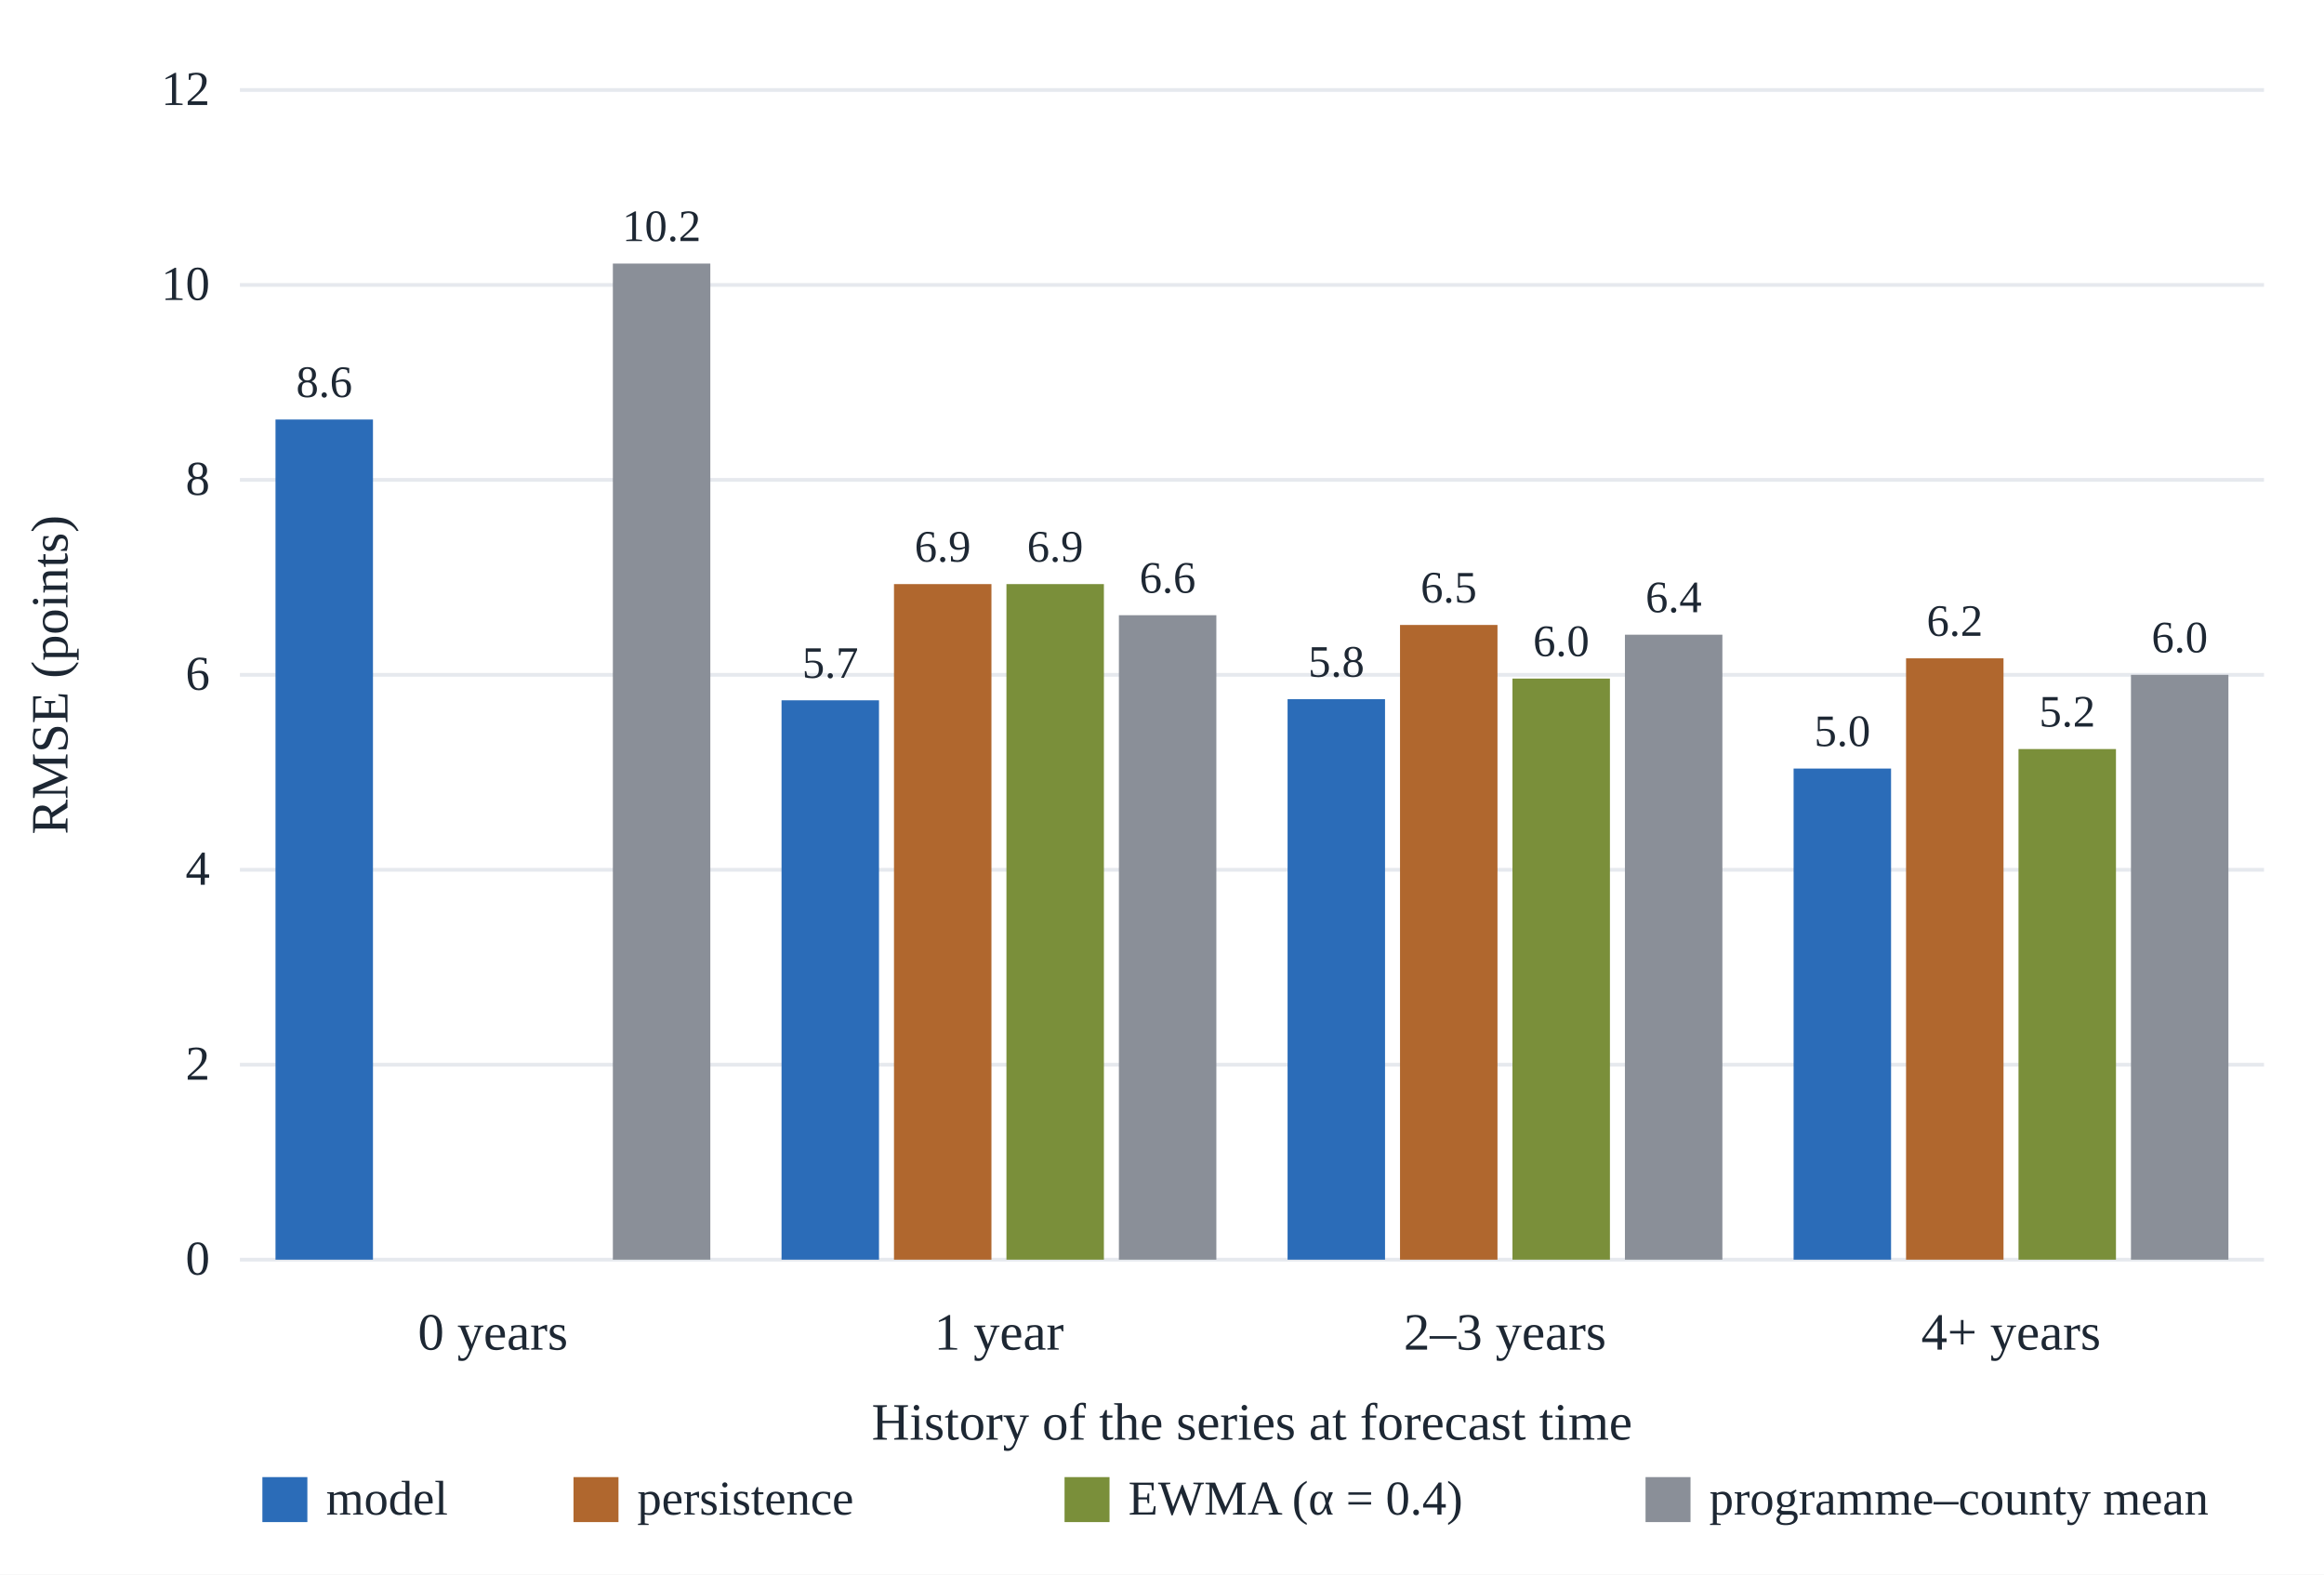
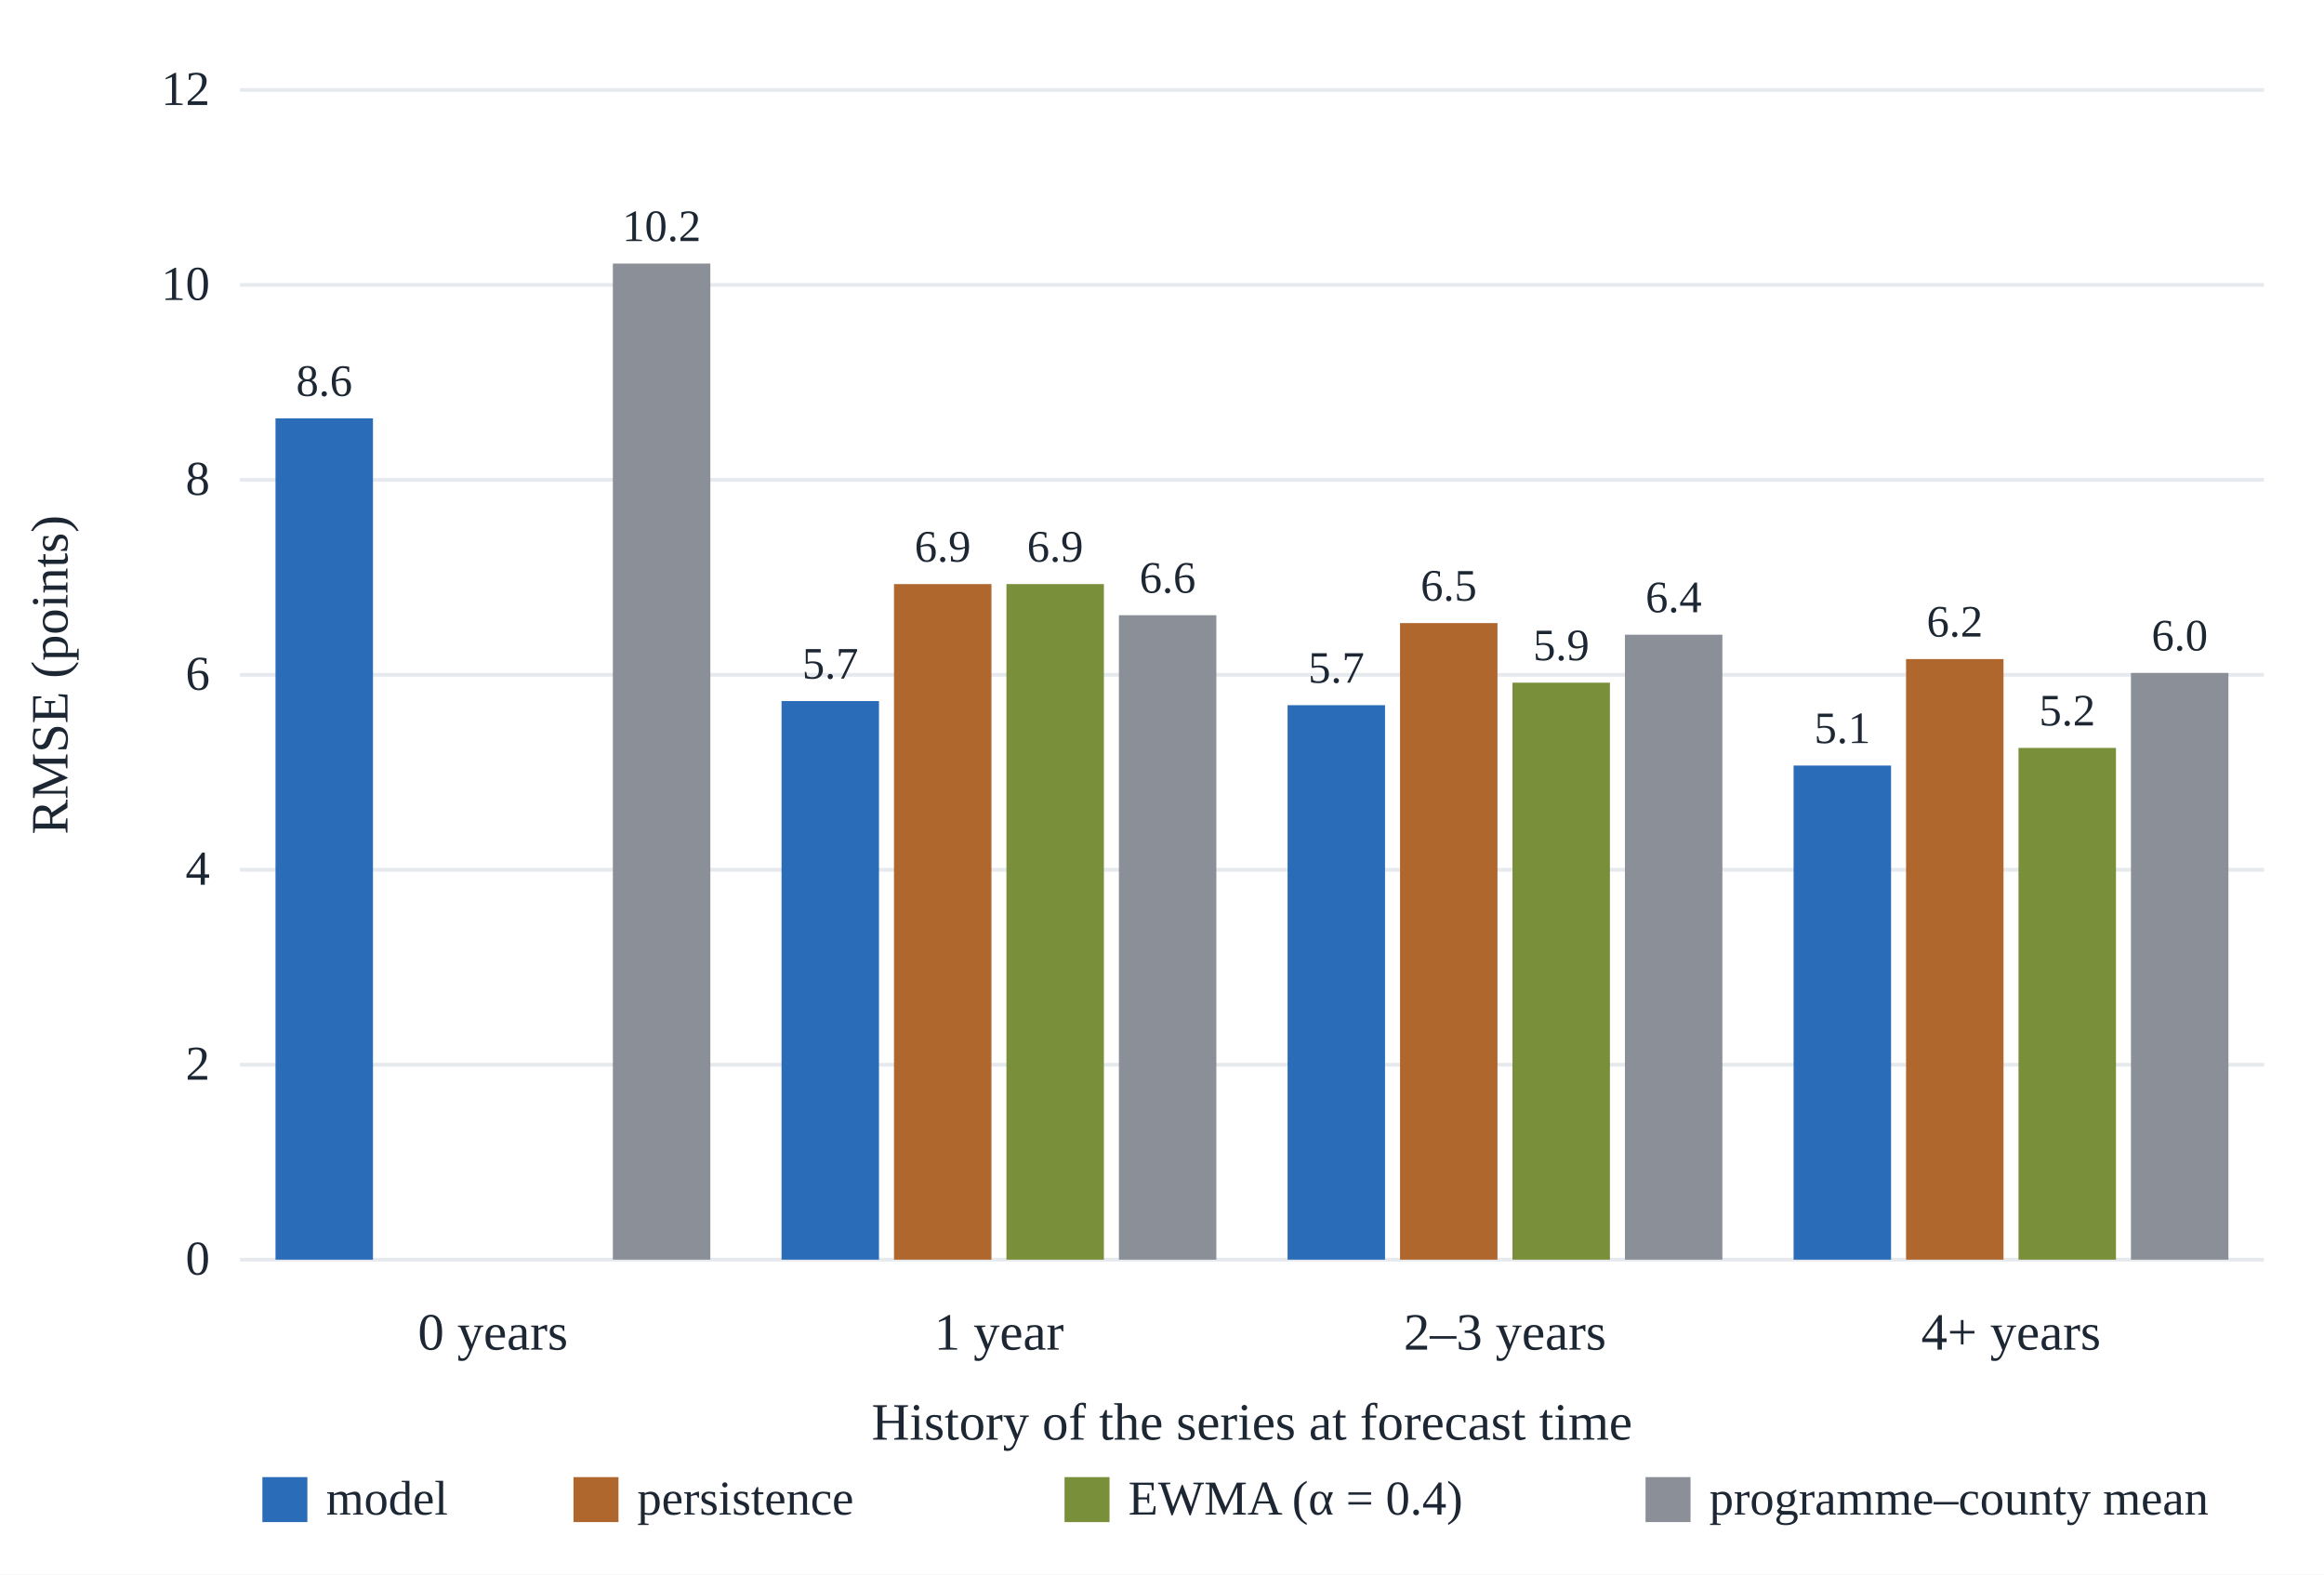
<svg xmlns="http://www.w3.org/2000/svg" viewBox="0 0 620 420" role="img" aria-label="Held-out RMSE by history stratum, model against three baselines">
  <rect width="620" height="420" fill="white" />
  <line x1="64" y1="336.0" x2="604" y2="336.0" stroke="#e6e9ee" />
  <text x="56" y="340.0" font-family="Georgia, &quot;Times New Roman&quot;, serif" font-size="13" fill="#1d2733" text-anchor="end">0</text>
  <line x1="64" y1="284.0" x2="604" y2="284.0" stroke="#e6e9ee" />
  <text x="56" y="288.0" font-family="Georgia, &quot;Times New Roman&quot;, serif" font-size="13" fill="#1d2733" text-anchor="end">2</text>
  <line x1="64" y1="232.0" x2="604" y2="232.0" stroke="#e6e9ee" />
  <text x="56" y="236.0" font-family="Georgia, &quot;Times New Roman&quot;, serif" font-size="13" fill="#1d2733" text-anchor="end">4</text>
  <line x1="64" y1="180.0" x2="604" y2="180.0" stroke="#e6e9ee" />
  <text x="56" y="184.0" font-family="Georgia, &quot;Times New Roman&quot;, serif" font-size="13" fill="#1d2733" text-anchor="end">6</text>
  <line x1="64" y1="128.0" x2="604" y2="128.0" stroke="#e6e9ee" />
  <text x="56" y="132.0" font-family="Georgia, &quot;Times New Roman&quot;, serif" font-size="13" fill="#1d2733" text-anchor="end">8</text>
  <line x1="64" y1="76.0" x2="604" y2="76.0" stroke="#e6e9ee" />
  <text x="56" y="80.0" font-family="Georgia, &quot;Times New Roman&quot;, serif" font-size="13" fill="#1d2733" text-anchor="end">10</text>
  <line x1="64" y1="24.0" x2="604" y2="24.0" stroke="#e6e9ee" />
  <text x="56" y="28.0" font-family="Georgia, &quot;Times New Roman&quot;, serif" font-size="13" fill="#1d2733" text-anchor="end">12</text>
-   <rect x="73.5" y="111.9" width="26" height="224.1" fill="#2b6cb8" />
-   <text x="86.5" y="105.9" font-family="Georgia, &quot;Times New Roman&quot;, serif" font-size="12" fill="#1d2733" text-anchor="middle">8.6</text>
+   <rect x="73.5" y="111.6" width="26" height="224.4" fill="#2b6cb8" />
+   <text x="86.5" y="105.6" font-family="Georgia, &quot;Times New Roman&quot;, serif" font-size="12" fill="#1d2733" text-anchor="middle">8.6</text>
  <rect x="163.5" y="70.3" width="26" height="265.7" fill="#8a8f98" />
  <text x="176.5" y="64.3" font-family="Georgia, &quot;Times New Roman&quot;, serif" font-size="12" fill="#1d2733" text-anchor="middle">10.2</text>
  <text x="131.5" y="360" font-family="Georgia, &quot;Times New Roman&quot;, serif" font-size="14" fill="#1d2733" text-anchor="middle">0 years</text>
-   <rect x="208.5" y="186.8" width="26" height="149.2" fill="#2b6cb8" />
-   <text x="221.5" y="180.8" font-family="Georgia, &quot;Times New Roman&quot;, serif" font-size="12" fill="#1d2733" text-anchor="middle">5.7</text>
+   <rect x="208.5" y="187.0" width="26" height="149.0" fill="#2b6cb8" />
+   <text x="221.5" y="181.0" font-family="Georgia, &quot;Times New Roman&quot;, serif" font-size="12" fill="#1d2733" text-anchor="middle">5.7</text>
  <rect x="238.5" y="155.8" width="26" height="180.2" fill="#b0672e" />
  <text x="251.5" y="149.8" font-family="Georgia, &quot;Times New Roman&quot;, serif" font-size="12" fill="#1d2733" text-anchor="middle">6.9</text>
  <rect x="268.5" y="155.8" width="26" height="180.2" fill="#7a8f3a" />
  <text x="281.5" y="149.8" font-family="Georgia, &quot;Times New Roman&quot;, serif" font-size="12" fill="#1d2733" text-anchor="middle">6.9</text>
  <rect x="298.5" y="164.1" width="26" height="171.9" fill="#8a8f98" />
  <text x="311.5" y="158.1" font-family="Georgia, &quot;Times New Roman&quot;, serif" font-size="12" fill="#1d2733" text-anchor="middle">6.6</text>
  <text x="266.5" y="360" font-family="Georgia, &quot;Times New Roman&quot;, serif" font-size="14" fill="#1d2733" text-anchor="middle">1 year</text>
-   <rect x="343.5" y="186.5" width="26" height="149.5" fill="#2b6cb8" />
-   <text x="356.5" y="180.5" font-family="Georgia, &quot;Times New Roman&quot;, serif" font-size="12" fill="#1d2733" text-anchor="middle">5.8</text>
-   <rect x="373.5" y="166.7" width="26" height="169.3" fill="#b0672e" />
-   <text x="386.5" y="160.7" font-family="Georgia, &quot;Times New Roman&quot;, serif" font-size="12" fill="#1d2733" text-anchor="middle">6.5</text>
-   <rect x="403.5" y="181.0" width="26" height="155.0" fill="#7a8f3a" />
-   <text x="416.5" y="175.0" font-family="Georgia, &quot;Times New Roman&quot;, serif" font-size="12" fill="#1d2733" text-anchor="middle">6.0</text>
+   <rect x="343.5" y="188.1" width="26" height="147.9" fill="#2b6cb8" />
+   <text x="356.5" y="182.1" font-family="Georgia, &quot;Times New Roman&quot;, serif" font-size="12" fill="#1d2733" text-anchor="middle">5.7</text>
+   <rect x="373.5" y="166.2" width="26" height="169.8" fill="#b0672e" />
+   <text x="386.5" y="160.2" font-family="Georgia, &quot;Times New Roman&quot;, serif" font-size="12" fill="#1d2733" text-anchor="middle">6.5</text>
+   <rect x="403.5" y="182.1" width="26" height="153.9" fill="#7a8f3a" />
+   <text x="416.5" y="176.1" font-family="Georgia, &quot;Times New Roman&quot;, serif" font-size="12" fill="#1d2733" text-anchor="middle">5.9</text>
  <rect x="433.5" y="169.3" width="26" height="166.7" fill="#8a8f98" />
  <text x="446.5" y="163.3" font-family="Georgia, &quot;Times New Roman&quot;, serif" font-size="12" fill="#1d2733" text-anchor="middle">6.4</text>
  <text x="401.5" y="360" font-family="Georgia, &quot;Times New Roman&quot;, serif" font-size="14" fill="#1d2733" text-anchor="middle">2–3 years</text>
-   <rect x="478.5" y="205.0" width="26" height="131.0" fill="#2b6cb8" />
-   <text x="491.5" y="199.0" font-family="Georgia, &quot;Times New Roman&quot;, serif" font-size="12" fill="#1d2733" text-anchor="middle">5.0</text>
-   <rect x="508.5" y="175.6" width="26" height="160.4" fill="#b0672e" />
-   <text x="521.5" y="169.6" font-family="Georgia, &quot;Times New Roman&quot;, serif" font-size="12" fill="#1d2733" text-anchor="middle">6.2</text>
-   <rect x="538.5" y="199.8" width="26" height="136.2" fill="#7a8f3a" />
-   <text x="551.5" y="193.8" font-family="Georgia, &quot;Times New Roman&quot;, serif" font-size="12" fill="#1d2733" text-anchor="middle">5.2</text>
-   <rect x="568.5" y="180.0" width="26" height="156.0" fill="#8a8f98" />
-   <text x="581.5" y="174.0" font-family="Georgia, &quot;Times New Roman&quot;, serif" font-size="12" fill="#1d2733" text-anchor="middle">6.0</text>
+   <rect x="478.5" y="204.2" width="26" height="131.8" fill="#2b6cb8" />
+   <text x="491.5" y="198.2" font-family="Georgia, &quot;Times New Roman&quot;, serif" font-size="12" fill="#1d2733" text-anchor="middle">5.1</text>
+   <rect x="508.5" y="175.8" width="26" height="160.2" fill="#b0672e" />
+   <text x="521.5" y="169.8" font-family="Georgia, &quot;Times New Roman&quot;, serif" font-size="12" fill="#1d2733" text-anchor="middle">6.2</text>
+   <rect x="538.5" y="199.5" width="26" height="136.5" fill="#7a8f3a" />
+   <text x="551.5" y="193.5" font-family="Georgia, &quot;Times New Roman&quot;, serif" font-size="12" fill="#1d2733" text-anchor="middle">5.2</text>
+   <rect x="568.5" y="179.5" width="26" height="156.5" fill="#8a8f98" />
+   <text x="581.5" y="173.5" font-family="Georgia, &quot;Times New Roman&quot;, serif" font-size="12" fill="#1d2733" text-anchor="middle">6.0</text>
  <text x="536.5" y="360" font-family="Georgia, &quot;Times New Roman&quot;, serif" font-size="14" fill="#1d2733" text-anchor="middle">4+ years</text>
  <text x="334.0" y="384" font-family="Georgia, &quot;Times New Roman&quot;, serif" font-size="14" fill="#1d2733" text-anchor="middle">History of the series at forecast time</text>
  <rect x="70" y="394" width="12" height="12" fill="#2b6cb8" />
  <text x="87" y="404" font-family="Georgia, &quot;Times New Roman&quot;, serif" font-size="13" fill="#1d2733">model</text>
  <rect x="153" y="394" width="12" height="12" fill="#b0672e" />
  <text x="170" y="404" font-family="Georgia, &quot;Times New Roman&quot;, serif" font-size="13" fill="#1d2733">persistence</text>
  <rect x="284" y="394" width="12" height="12" fill="#7a8f3a" />
  <text x="301" y="404" font-family="Georgia, &quot;Times New Roman&quot;, serif" font-size="13" fill="#1d2733">EWMA (α = 0.4)</text>
  <rect x="439" y="394" width="12" height="12" fill="#8a8f98" />
  <text x="456" y="404" font-family="Georgia, &quot;Times New Roman&quot;, serif" font-size="13" fill="#1d2733">programme–county mean</text>
  <text x="18" y="180.0" font-family="Georgia, &quot;Times New Roman&quot;, serif" font-size="14" fill="#1d2733" text-anchor="middle" transform="rotate(-90 18 180.0)">RMSE (points)</text>
</svg>
